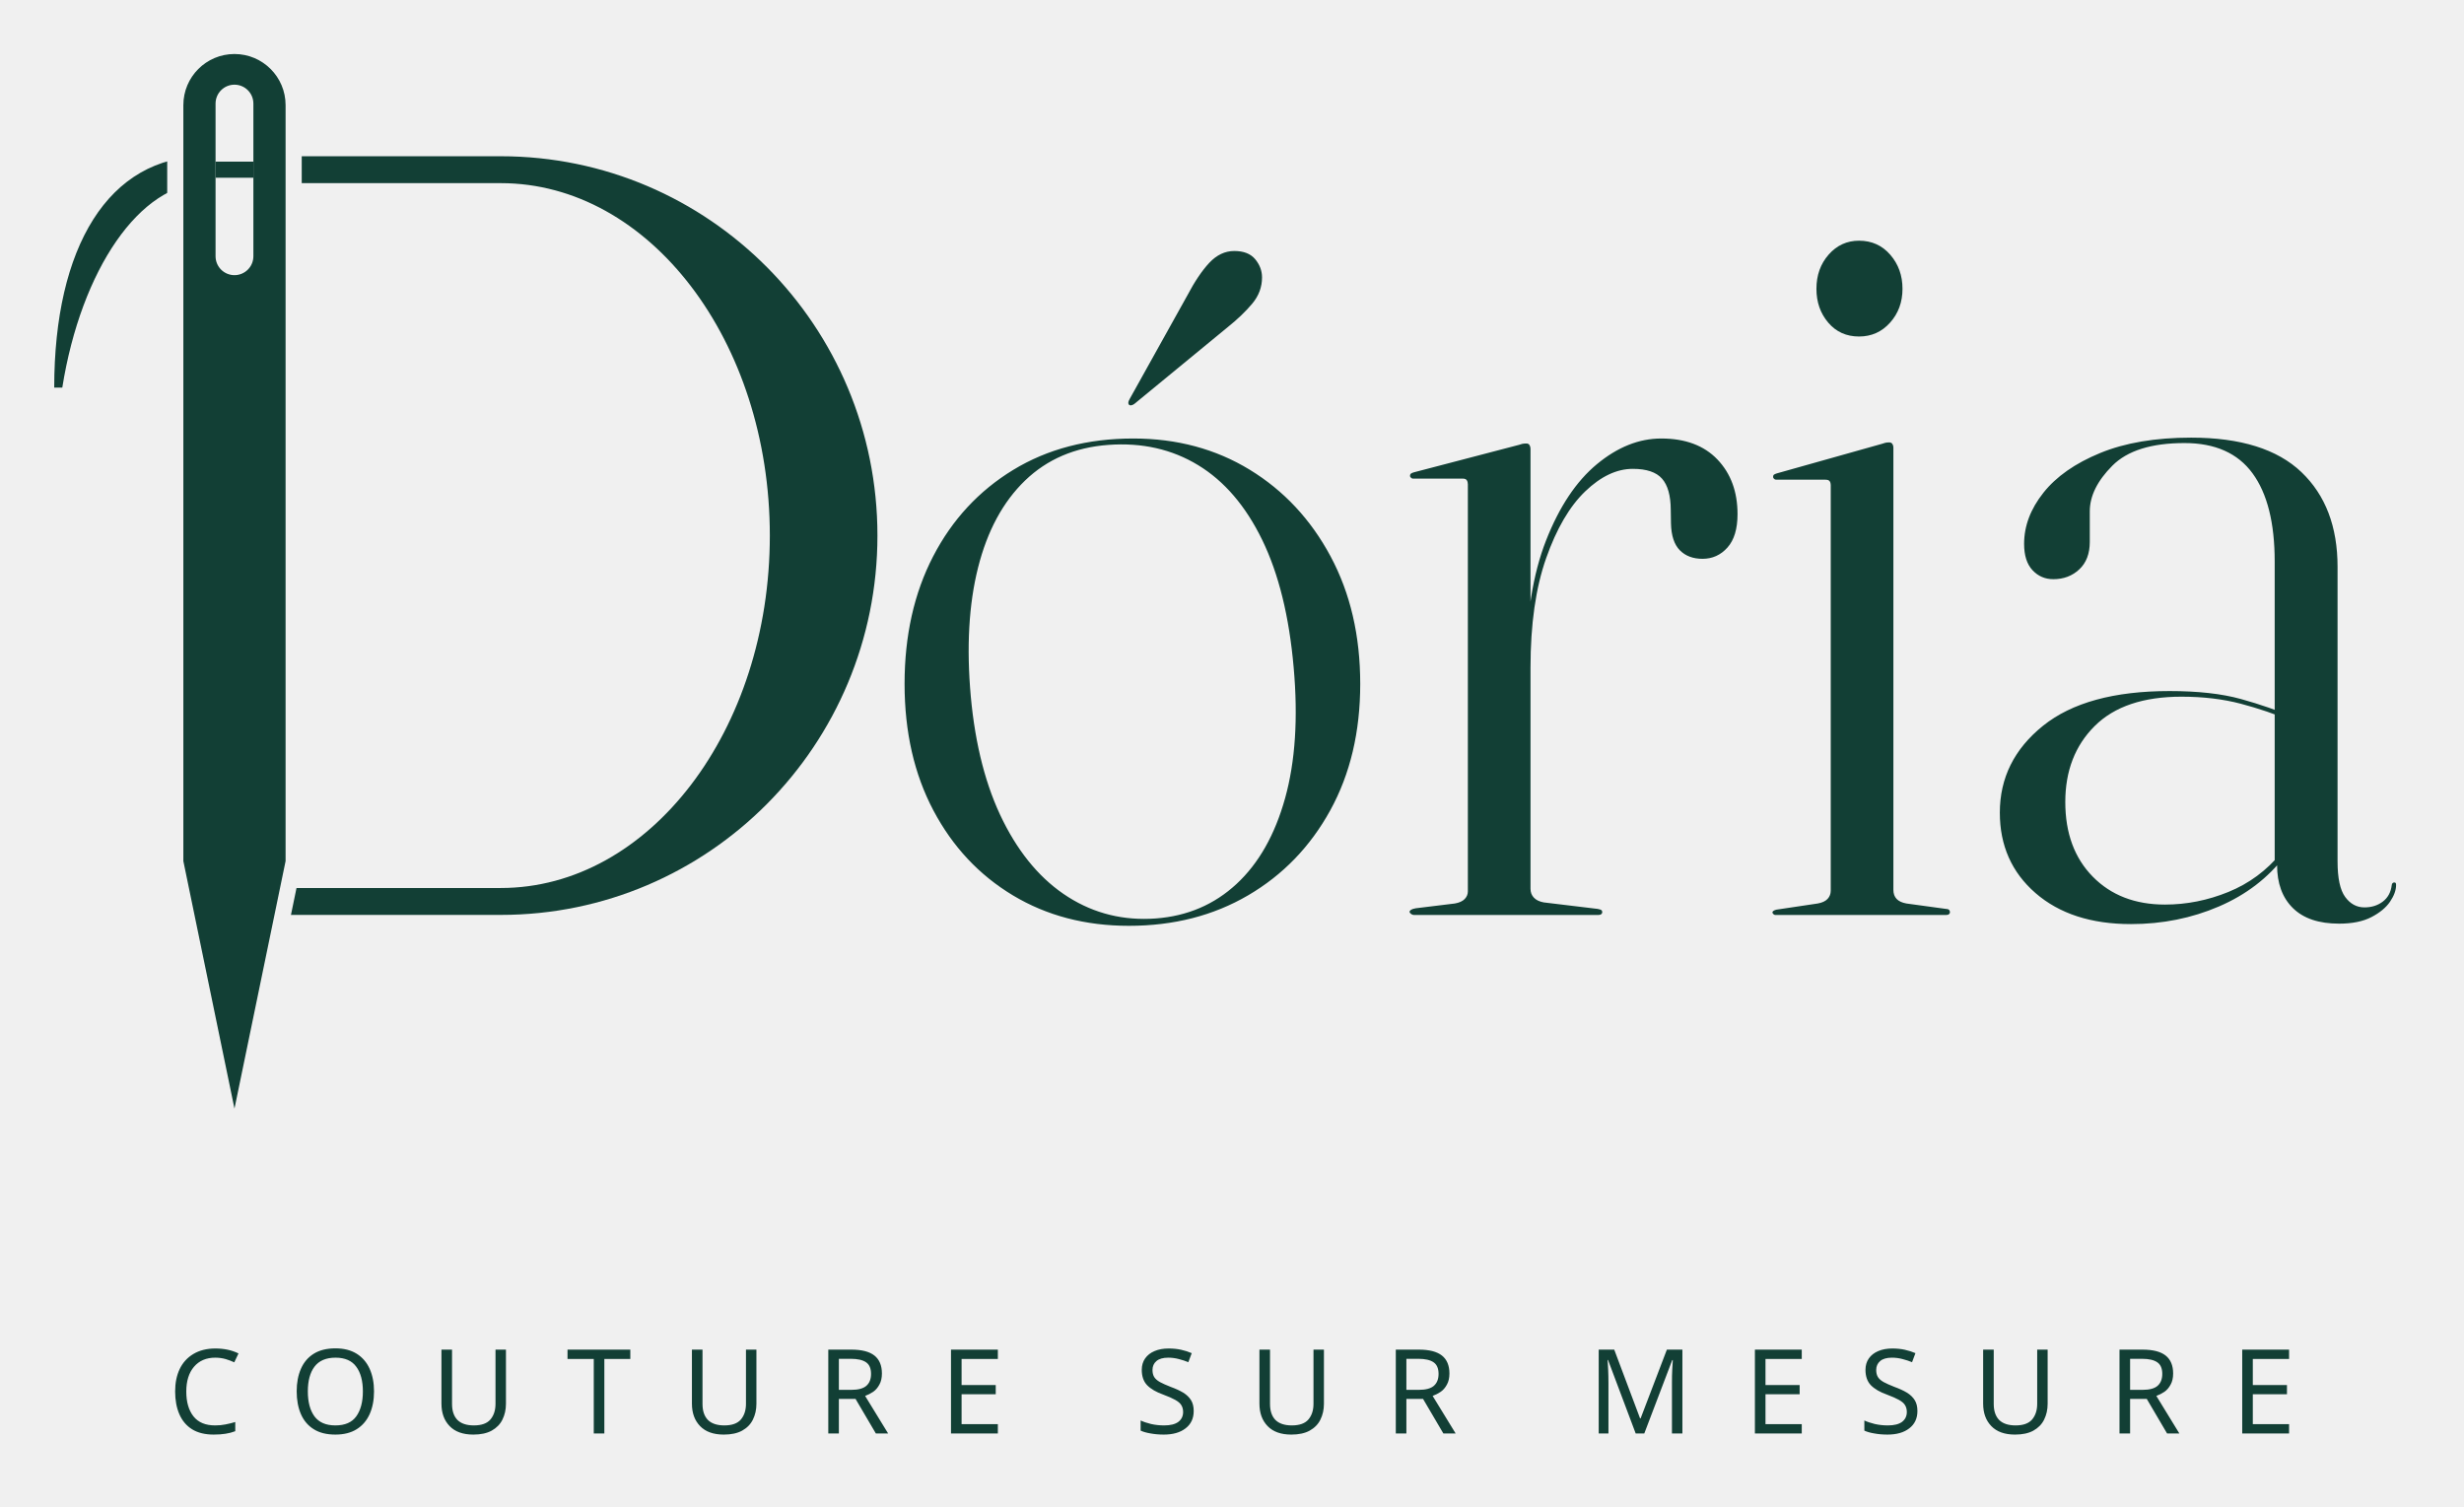
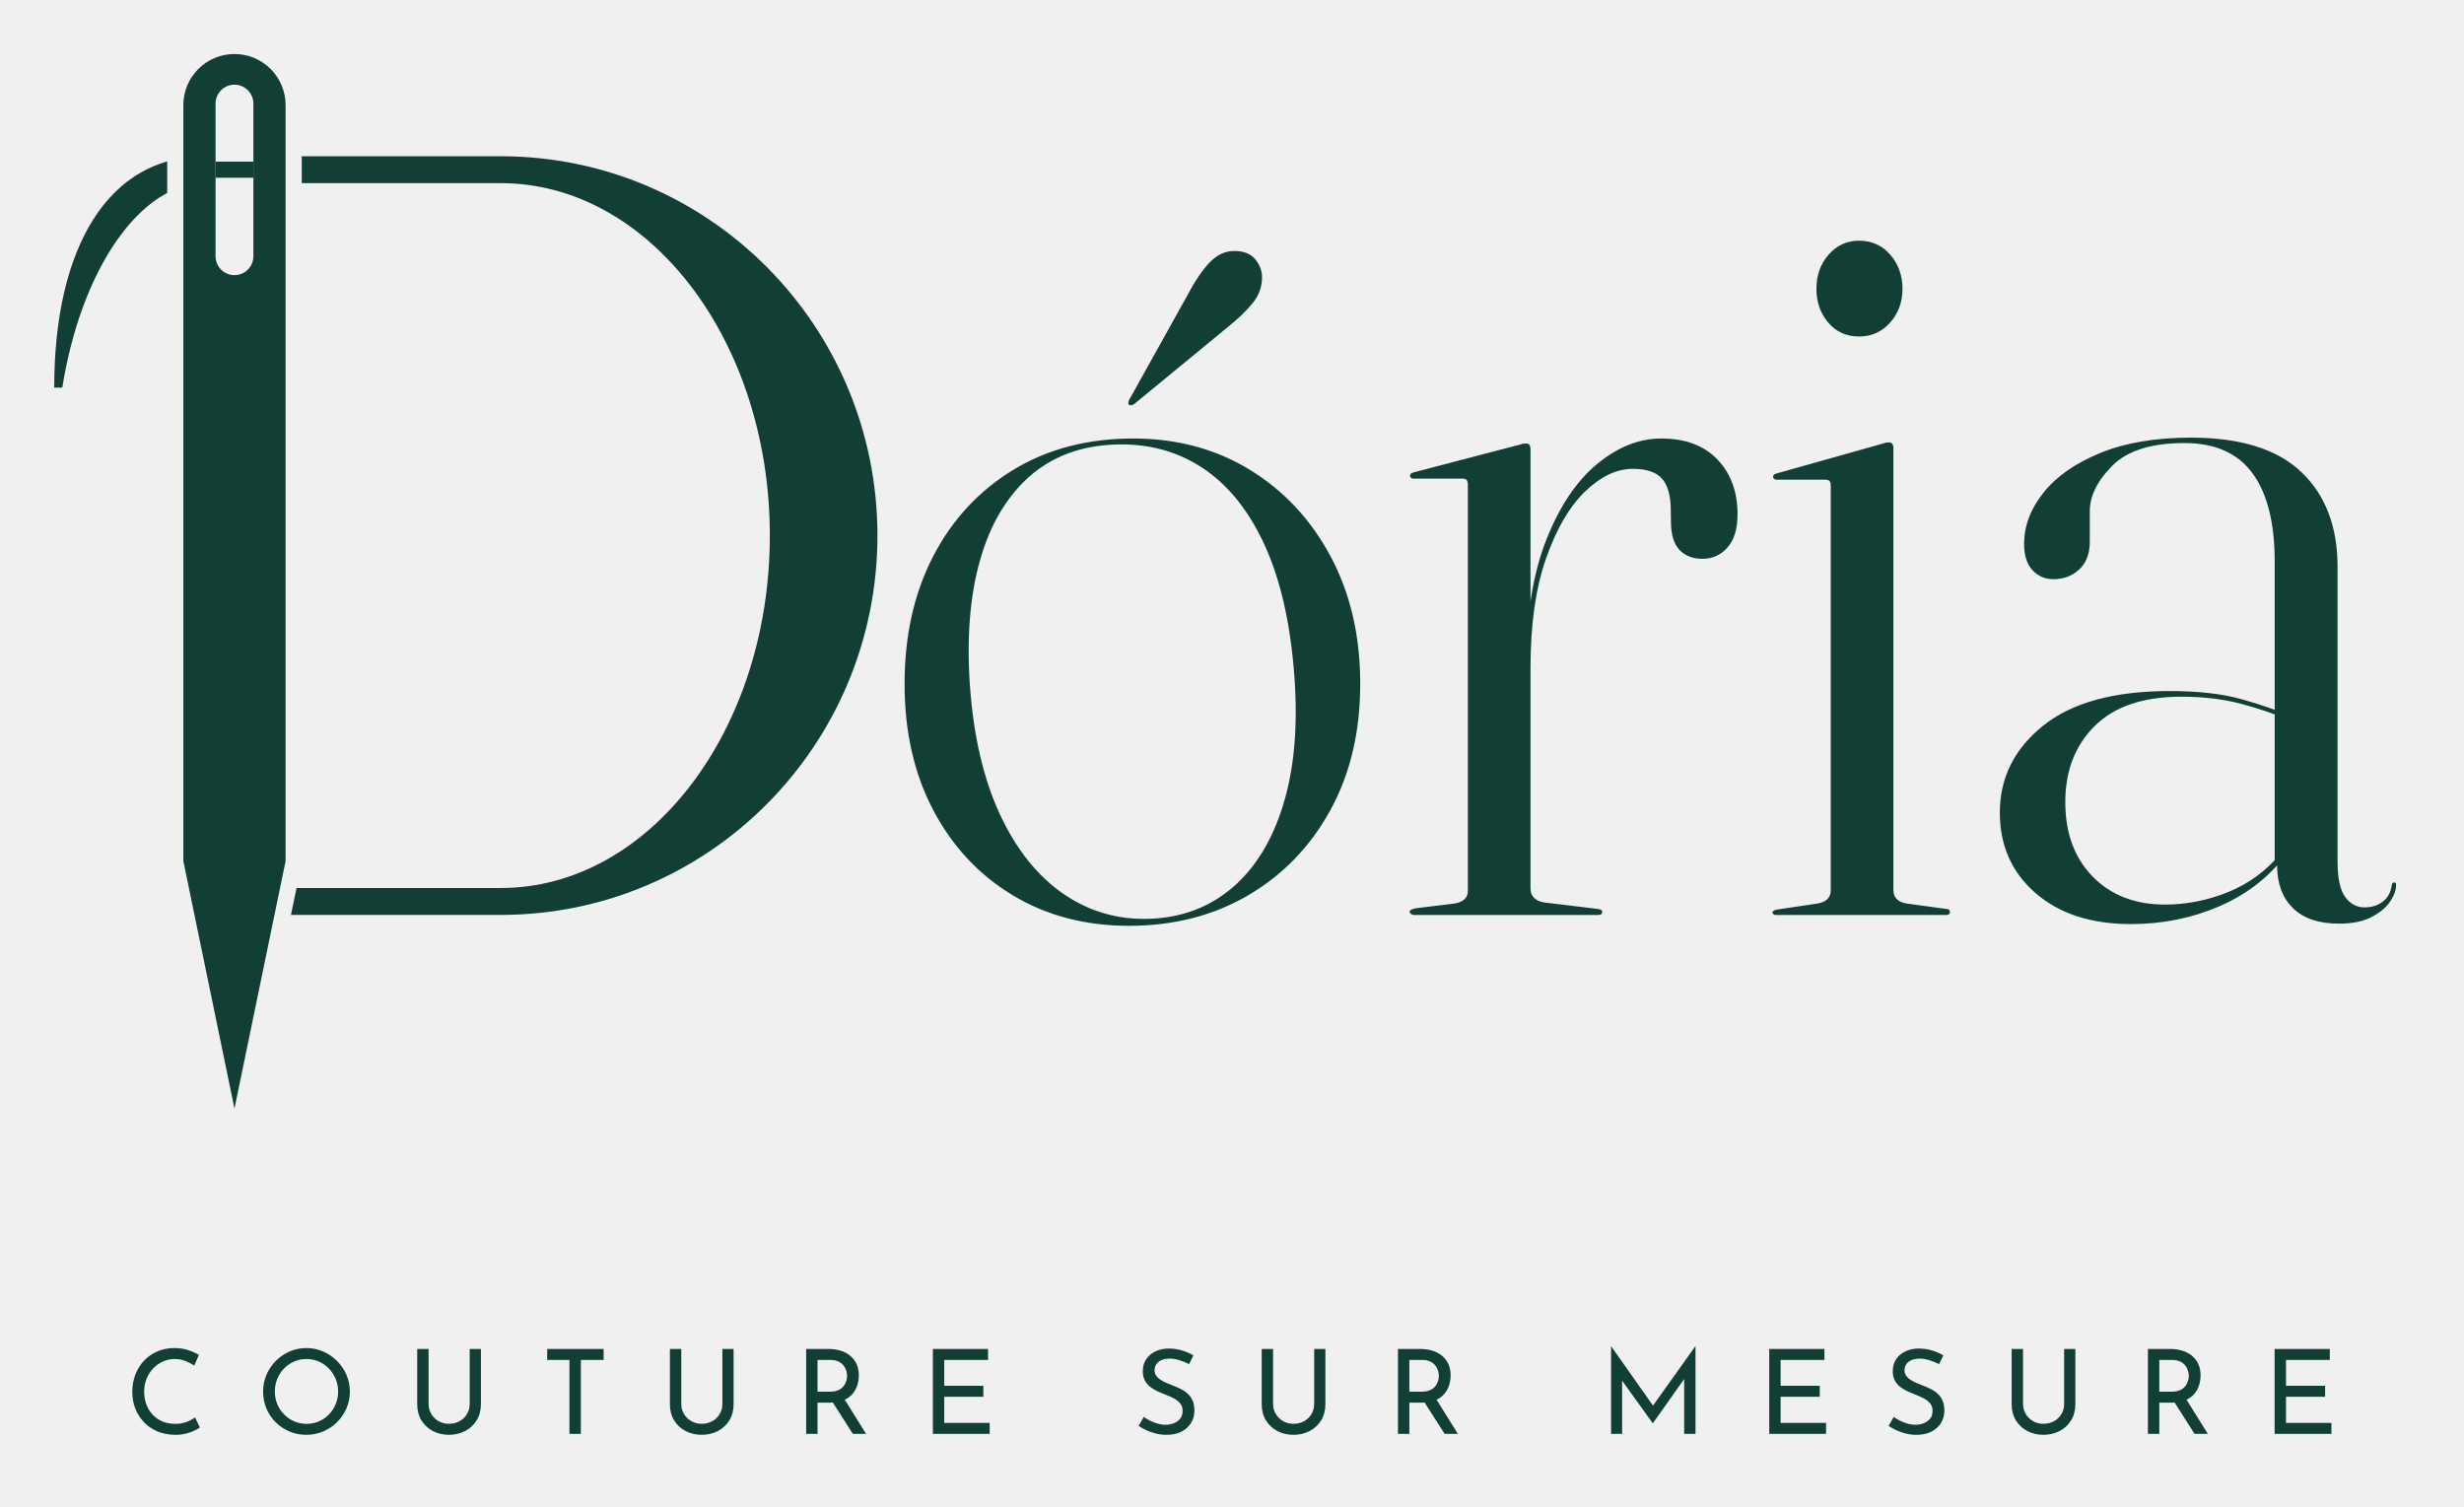
<svg xmlns="http://www.w3.org/2000/svg" viewBox="-6.0 18.7 272.8 166.8">
  <g fill="#123F35">
    <g transform="translate(14.30,24.68) scale(0.5957)">
      <defs>
        <mask id="w3" maskUnits="userSpaceOnUse" x="-40" y="-20" width="260" height="240">
          <rect x="-40" y="-20" width="260" height="240" fill="#fff" />
          <path d="M0,9.5 A9.5,9.5 0 0 1 19,9.5 V150 L9.5,196 L0,150 Z" fill="#000" stroke="#000" stroke-width="6" stroke-linejoin="round" />
        </mask>
        <clipPath id="w3c">
          <path d="M5.985,9.215 A3.515,3.515 0 0 1 13.015,9.215 V37.585 A3.515,3.515 0 0 1 5.985,37.585 Z" />
        </clipPath>
      </defs>
      <path d="M-24,62 C-24,36 -14,19 4,19 H59 A70,70.5 0 0 1 59,160 H17 V155 H59 A50,65.5 0 0 0 59,24 H4 C-8,24 -19,40 -22.5,62 Z" fill="#123F35" mask="url(#w3)" />
      <path d="M0,9.5 A9.5,9.5 0 0 1 19,9.5 V150 L9.5,196 L0,150 Z M5.985,9.215 A3.515,3.515 0 0 1 13.015,9.215 V37.585 A3.515,3.515 0 0 1 5.985,37.585 Z" fill="#123F35" fill-rule="evenodd" />
      <rect x="5.985" y="20.0" width="7.03" height="3.0" fill="#123F35" clip-path="url(#w3c)" />
    </g>
    <path d="M119.469 67.248Q126.705 67.248 132.363 70.704Q138.021 74.16 141.309 80.286Q144.597 86.412 144.597 94.416Q144.597 102.384 141.279 108.414Q137.961 114.444 132.189 117.822Q126.417 121.2 118.989 121.2Q111.753 121.2 106.143 117.828Q100.533 114.456 97.341 108.426Q94.149 102.396 94.149 94.416Q94.149 86.4 97.311 80.298Q100.473 74.196 106.179 70.722Q111.885 67.248 119.469 67.248ZM121.977 120.384Q127.209 119.988 130.899 116.568Q134.589 113.148 136.281 107.064Q137.973 100.98 137.229 92.616Q136.485 84.108 133.743 78.474Q131.001 72.84 126.645 70.194Q122.289 67.548 116.709 67.956Q111.153 68.364 107.487 71.904Q103.821 75.444 102.285 81.54Q100.749 87.636 101.481 95.808Q102.225 103.932 105.057 109.59Q107.889 115.248 112.269 118.014Q116.649 120.78 121.977 120.384ZM125.421 51.468Q126.669 49.092 127.893 47.79Q129.117 46.488 130.653 46.488Q132.213 46.488 132.969 47.4Q133.725 48.312 133.725 49.416Q133.725 51.024 132.639 52.32Q131.553 53.616 129.921 54.924L119.601 63.408Q119.469 63.516 119.283 63.564Q119.097 63.612 118.977 63.492Q118.893 63.36 118.929 63.21Q118.965 63.06 119.073 62.868ZM162.969 92.496Q162.969 84.144 165.171 78.534Q167.373 72.924 170.805 70.086Q174.237 67.248 177.921 67.248Q181.929 67.248 184.149 69.576Q186.369 71.904 186.369 75.624Q186.369 78.072 185.253 79.32Q184.137 80.568 182.493 80.568Q180.921 80.568 179.985 79.626Q179.049 78.684 179.001 76.656L178.977 75.144Q178.965 72.768 178.005 71.688Q177.045 70.608 174.777 70.608Q172.101 70.608 169.503 73.104Q166.905 75.6 165.177 80.508Q163.449 85.416 163.449 92.616ZM163.449 68.376V89.736V117.096Q163.449 117.684 163.821 118.08Q164.193 118.476 164.913 118.608L170.889 119.328Q171.201 119.388 171.297 119.46Q171.393 119.532 171.393 119.712Q171.393 119.808 171.285 119.904Q171.177 120.0 170.961 120.0H150.537Q150.369 120.0 150.213 119.874Q150.057 119.748 150.057 119.664Q150.057 119.532 150.225 119.424Q150.393 119.316 150.753 119.256L155.073 118.728Q155.817 118.596 156.165 118.23Q156.513 117.864 156.513 117.384V72.312Q156.513 72.06 156.399 71.874Q156.285 71.688 155.937 71.688H150.417Q150.321 71.688 150.213 71.586Q150.105 71.484 150.105 71.4Q150.105 71.22 150.213 71.136Q150.321 71.052 150.537 70.992L162.201 67.944Q162.549 67.824 162.711 67.812Q162.873 67.8 162.993 67.8Q163.233 67.8 163.341 67.98Q163.449 68.16 163.449 68.376ZM203.625 68.232V117.216Q203.625 117.84 203.979 118.218Q204.333 118.596 205.065 118.728L209.361 119.316Q209.685 119.328 209.787 119.43Q209.889 119.532 209.889 119.712Q209.889 119.808 209.787 119.904Q209.685 120.0 209.481 120.0H190.545Q190.449 120.0 190.341 119.904Q190.233 119.808 190.233 119.712Q190.233 119.628 190.335 119.55Q190.437 119.472 190.665 119.412L195.249 118.728Q195.993 118.596 196.341 118.218Q196.689 117.84 196.689 117.312V72.384Q196.689 72.144 196.569 71.976Q196.449 71.808 196.101 71.808H190.641Q190.509 71.808 190.407 71.706Q190.305 71.604 190.305 71.508Q190.305 71.316 190.413 71.244Q190.521 71.172 190.713 71.112L202.365 67.836Q202.749 67.704 202.899 67.692Q203.049 67.68 203.169 67.68Q203.397 67.68 203.511 67.848Q203.625 68.016 203.625 68.232ZM199.821 55.956Q197.721 55.956 196.413 54.42Q195.105 52.884 195.105 50.676Q195.105 48.42 196.461 46.884Q197.817 45.348 199.821 45.348Q201.933 45.348 203.283 46.908Q204.633 48.468 204.633 50.676Q204.633 52.884 203.259 54.42Q201.885 55.956 199.821 55.956ZM246.105 114.468V114.204L245.841 114.408V80.88Q245.841 74.448 243.387 71.1Q240.933 67.752 235.857 67.752Q230.361 67.752 227.865 70.26Q225.369 72.768 225.369 75.312V78.696Q225.369 80.652 224.205 81.738Q223.041 82.824 221.337 82.824Q219.957 82.824 219.027 81.828Q218.097 80.832 218.097 78.912Q218.097 75.948 220.233 73.254Q222.369 70.56 226.515 68.856Q230.661 67.152 236.589 67.152Q244.797 67.152 248.799 70.968Q252.801 74.784 252.801 81.456V114.072Q252.801 116.856 253.647 118.008Q254.493 119.16 255.777 119.16Q256.965 119.16 257.811 118.518Q258.657 117.876 258.801 116.688Q258.813 116.532 258.903 116.466Q258.993 116.4 259.065 116.4Q259.197 116.4 259.239 116.466Q259.281 116.532 259.281 116.688Q259.281 117.54 258.615 118.524Q257.949 119.508 256.551 120.234Q255.153 120.96 252.969 120.96Q249.609 120.96 247.857 119.238Q246.105 117.516 246.105 114.468ZM215.409 108.672Q215.409 102.9 220.191 99.054Q224.973 95.208 234.201 95.208Q238.917 95.208 242.103 96.09Q245.289 96.972 248.001 98.136L247.689 98.52Q245.049 97.392 242.085 96.612Q239.121 95.832 235.521 95.832Q229.185 95.832 225.921 99.072Q222.657 102.312 222.657 107.496Q222.657 112.656 225.693 115.752Q228.729 118.848 233.697 118.848Q237.285 118.848 240.717 117.45Q244.149 116.052 246.525 113.16L246.981 113.448Q244.197 117.108 239.667 119.058Q235.137 121.008 229.929 121.008Q223.317 121.008 219.363 117.576Q215.409 114.144 215.409 108.672Z" />
  </g>
-   <text x="130.4" y="177.4" text-anchor="middle" font-family="Josefin Sans, Futura, sans-serif" font-size="13" letter-spacing="5.5" fill="#123F35">COUTURE SUR MESURE</text>
+   <path fill="#123F35" d="M8.255 -0.702Q8.027 -0.546 7.621 -0.351Q7.215 -0.156 6.675 -0.023Q6.136 0.11 5.493 0.104Q4.401 0.091 3.526 -0.286Q2.652 -0.663 2.038 -1.316Q1.424 -1.969 1.095 -2.818Q0.767 -3.666 0.767 -4.628Q0.767 -5.681 1.108 -6.571Q1.45 -7.462 2.077 -8.118Q2.704 -8.775 3.556 -9.139Q4.407 -9.503 5.421 -9.503Q6.266 -9.503 6.955 -9.275Q7.644 -9.048 8.138 -8.742L7.631 -7.56Q7.241 -7.826 6.685 -8.057Q6.13 -8.288 5.46 -8.288Q4.777 -8.288 4.163 -8.015Q3.549 -7.742 3.081 -7.251Q2.613 -6.76 2.346 -6.107Q2.08 -5.453 2.08 -4.693Q2.08 -3.932 2.32 -3.276Q2.561 -2.619 3.013 -2.135Q3.464 -1.651 4.098 -1.381Q4.732 -1.111 5.519 -1.111Q6.24 -1.111 6.796 -1.329Q7.352 -1.547 7.716 -1.826ZM15.249 -4.69Q15.249 -5.668 15.62 -6.536Q15.99 -7.403 16.65 -8.073Q17.31 -8.742 18.179 -9.123Q19.048 -9.503 20.041 -9.503Q21.028 -9.503 21.898 -9.122Q22.768 -8.742 23.435 -8.073Q24.102 -7.403 24.479 -6.536Q24.856 -5.668 24.856 -4.688Q24.856 -3.695 24.479 -2.826Q24.102 -1.956 23.436 -1.297Q22.769 -0.637 21.899 -0.266Q21.028 0.104 20.04 0.104Q19.045 0.104 18.177 -0.26Q17.31 -0.624 16.65 -1.277Q15.99 -1.93 15.62 -2.801Q15.249 -3.672 15.249 -4.69ZM16.549 -4.683Q16.549 -3.939 16.82 -3.293Q17.091 -2.646 17.574 -2.155Q18.057 -1.664 18.694 -1.388Q19.332 -1.111 20.066 -1.111Q20.8 -1.111 21.434 -1.388Q22.068 -1.664 22.541 -2.155Q23.015 -2.647 23.285 -3.294Q23.556 -3.941 23.556 -4.687Q23.556 -5.434 23.283 -6.087Q23.01 -6.741 22.532 -7.235Q22.053 -7.729 21.417 -8.008Q20.78 -8.288 20.046 -8.288Q19.302 -8.288 18.666 -8.006Q18.031 -7.724 17.553 -7.226Q17.075 -6.728 16.812 -6.074Q16.549 -5.421 16.549 -4.683ZM33.572 -3.328Q33.572 -2.697 33.875 -2.197Q34.177 -1.696 34.687 -1.407Q35.197 -1.118 35.828 -1.118Q36.491 -1.118 37.008 -1.407Q37.525 -1.696 37.824 -2.197Q38.123 -2.697 38.123 -3.328V-9.399H39.364V-3.289Q39.364 -2.262 38.893 -1.498Q38.421 -0.734 37.619 -0.315Q36.816 0.104 35.828 0.104Q34.846 0.104 34.047 -0.315Q33.248 -0.734 32.78 -1.498Q32.312 -2.262 32.312 -3.289V-9.399H33.572ZM46.703 -9.399H52.949V-8.184H50.427V0.0H49.166V-8.184H46.703ZM61.548 -3.328Q61.548 -2.697 61.851 -2.197Q62.153 -1.696 62.663 -1.407Q63.173 -1.118 63.804 -1.118Q64.467 -1.118 64.984 -1.407Q65.501 -1.696 65.8 -2.197Q66.099 -2.697 66.099 -3.328V-9.399H67.34V-3.289Q67.34 -2.262 66.869 -1.498Q66.397 -0.734 65.595 -0.315Q64.792 0.104 63.804 0.104Q62.822 0.104 62.023 -0.315Q61.224 -0.734 60.756 -1.498Q60.288 -2.262 60.288 -3.289V-9.399H61.548ZM77.876 -9.399Q78.585 -9.399 79.193 -9.21Q79.8 -9.022 80.249 -8.651Q80.697 -8.281 80.951 -7.738Q81.204 -7.196 81.204 -6.481Q81.204 -5.928 81.039 -5.392Q80.873 -4.856 80.499 -4.42Q80.125 -3.985 79.521 -3.721Q78.916 -3.458 78.026 -3.458H76.635V0.0H75.374V-9.399ZM78 -4.673Q78.559 -4.673 78.929 -4.842Q79.3 -5.011 79.511 -5.278Q79.722 -5.544 79.813 -5.85Q79.904 -6.156 79.904 -6.435Q79.904 -6.721 79.807 -7.023Q79.709 -7.326 79.495 -7.589Q79.28 -7.852 78.933 -8.018Q78.585 -8.184 78.091 -8.184H76.635V-4.673ZM79.547 -3.946 82.01 0.0H80.542L78.046 -3.913ZM89.401 -9.399H95.511V-8.184H90.662V-5.33H94.991V-4.115H90.662V-1.215H95.693V0.0H89.401ZM117.767 -7.722Q117.292 -7.969 116.717 -8.151Q116.142 -8.333 115.602 -8.333Q114.842 -8.333 114.393 -7.982Q113.945 -7.631 113.945 -7.04Q113.945 -6.61 114.234 -6.305Q114.523 -5.999 114.988 -5.775Q115.453 -5.551 115.966 -5.356Q116.402 -5.193 116.831 -4.982Q117.26 -4.771 117.604 -4.462Q117.949 -4.153 118.154 -3.695Q118.358 -3.237 118.358 -2.567Q118.358 -1.82 117.988 -1.212Q117.617 -0.604 116.928 -0.25Q116.239 0.104 115.278 0.104Q114.66 0.104 114.094 -0.036Q113.529 -0.176 113.045 -0.403Q112.561 -0.631 112.184 -0.884L112.749 -1.878Q113.061 -1.651 113.464 -1.453Q113.867 -1.254 114.309 -1.131Q114.751 -1.007 115.161 -1.007Q115.609 -1.007 116.045 -1.167Q116.48 -1.326 116.766 -1.667Q117.052 -2.008 117.052 -2.561Q117.052 -3.036 116.795 -3.357Q116.539 -3.679 116.126 -3.907Q115.713 -4.134 115.239 -4.31Q114.797 -4.479 114.342 -4.683Q113.887 -4.888 113.5 -5.181Q113.113 -5.473 112.879 -5.899Q112.645 -6.325 112.645 -6.936Q112.645 -7.683 112.999 -8.235Q113.354 -8.788 113.981 -9.106Q114.608 -9.425 115.42 -9.451Q116.324 -9.451 117.019 -9.23Q117.715 -9.009 118.248 -8.69ZM127.068 -3.328Q127.068 -2.697 127.371 -2.197Q127.673 -1.696 128.183 -1.407Q128.693 -1.118 129.324 -1.118Q129.987 -1.118 130.504 -1.407Q131.021 -1.696 131.32 -2.197Q131.619 -2.697 131.619 -3.328V-9.399H132.86V-3.289Q132.86 -2.262 132.389 -1.498Q131.917 -0.734 131.115 -0.315Q130.312 0.104 129.324 0.104Q128.342 0.104 127.543 -0.315Q126.744 -0.734 126.276 -1.498Q125.808 -2.262 125.808 -3.289V-9.399H127.068ZM143.396 -9.399Q144.105 -9.399 144.713 -9.21Q145.32 -9.022 145.769 -8.651Q146.217 -8.281 146.471 -7.738Q146.724 -7.196 146.724 -6.481Q146.724 -5.928 146.559 -5.392Q146.393 -4.856 146.019 -4.42Q145.645 -3.985 145.041 -3.721Q144.436 -3.458 143.546 -3.458H142.155V0.0H140.894V-9.399ZM143.52 -4.673Q144.079 -4.673 144.449 -4.842Q144.82 -5.011 145.031 -5.278Q145.242 -5.544 145.333 -5.85Q145.424 -6.156 145.424 -6.435Q145.424 -6.721 145.327 -7.023Q145.229 -7.326 145.015 -7.589Q144.8 -7.852 144.453 -8.018Q144.105 -8.184 143.611 -8.184H142.155V-4.673ZM145.067 -3.946 147.53 0.0H146.062L143.566 -3.913ZM164.489 0.0V-9.698H164.502L169.435 -2.698L168.896 -2.808L173.816 -9.698H173.836V0.0H172.582V-6.838L172.666 -6.195L169.123 -1.183H169.097L165.496 -6.195L165.711 -6.786V0.0ZM182 -9.399H188.11V-8.184H183.261V-5.33H187.59V-4.115H183.261V-1.215H188.292V0.0H182ZM200.798 -7.722Q200.323 -7.969 199.748 -8.151Q199.173 -8.333 198.633 -8.333Q197.873 -8.333 197.424 -7.982Q196.976 -7.631 196.976 -7.04Q196.976 -6.61 197.265 -6.305Q197.554 -5.999 198.019 -5.775Q198.484 -5.551 198.997 -5.356Q199.433 -5.193 199.862 -4.982Q200.291 -4.771 200.635 -4.462Q200.98 -4.153 201.185 -3.695Q201.389 -3.237 201.389 -2.567Q201.389 -1.82 201.019 -1.212Q200.648 -0.604 199.959 -0.25Q199.27 0.104 198.309 0.104Q197.691 0.104 197.125 -0.036Q196.56 -0.176 196.076 -0.403Q195.592 -0.631 195.215 -0.884L195.78 -1.878Q196.092 -1.651 196.495 -1.453Q196.898 -1.254 197.34 -1.131Q197.782 -1.007 198.192 -1.007Q198.64 -1.007 199.076 -1.167Q199.511 -1.326 199.797 -1.667Q200.083 -2.008 200.083 -2.561Q200.083 -3.036 199.826 -3.357Q199.57 -3.679 199.157 -3.907Q198.744 -4.134 198.27 -4.31Q197.828 -4.479 197.373 -4.683Q196.918 -4.888 196.531 -5.181Q196.144 -5.473 195.91 -5.899Q195.676 -6.325 195.676 -6.936Q195.676 -7.683 196.03 -8.235Q196.385 -8.788 197.012 -9.106Q197.639 -9.425 198.451 -9.451Q199.355 -9.451 200.05 -9.23Q200.746 -9.009 201.279 -8.69ZM210.099 -3.328Q210.099 -2.697 210.402 -2.197Q210.704 -1.696 211.214 -1.407Q211.724 -1.118 212.355 -1.118Q213.018 -1.118 213.535 -1.407Q214.052 -1.696 214.351 -2.197Q214.65 -2.697 214.65 -3.328V-9.399H215.891V-3.289Q215.891 -2.262 215.42 -1.498Q214.948 -0.734 214.146 -0.315Q213.343 0.104 212.355 0.104Q211.373 0.104 210.574 -0.315Q209.775 -0.734 209.307 -1.498Q208.839 -2.262 208.839 -3.289V-9.399H210.099ZM226.427 -9.399Q227.136 -9.399 227.744 -9.21Q228.351 -9.022 228.8 -8.651Q229.248 -8.281 229.502 -7.738Q229.755 -7.196 229.755 -6.481Q229.755 -5.928 229.59 -5.392Q229.424 -4.856 229.05 -4.42Q228.676 -3.985 228.072 -3.721Q227.467 -3.458 226.577 -3.458H225.186V0.0H223.925V-9.399ZM226.551 -4.673Q227.11 -4.673 227.48 -4.842Q227.851 -5.011 228.062 -5.278Q228.273 -5.544 228.364 -5.85Q228.455 -6.156 228.455 -6.435Q228.455 -6.721 228.358 -7.023Q228.26 -7.326 228.046 -7.589Q227.831 -7.852 227.484 -8.018Q227.136 -8.184 226.642 -8.184H225.186V-4.673ZM228.098 -3.946 230.561 0.0H229.093L226.597 -3.913ZM237.952 -9.399H244.062V-8.184H239.213V-5.33H243.542V-4.115H239.213V-1.215H244.244V0.0H237.952Z" transform="translate(7.88,177.45)" />
</svg>
